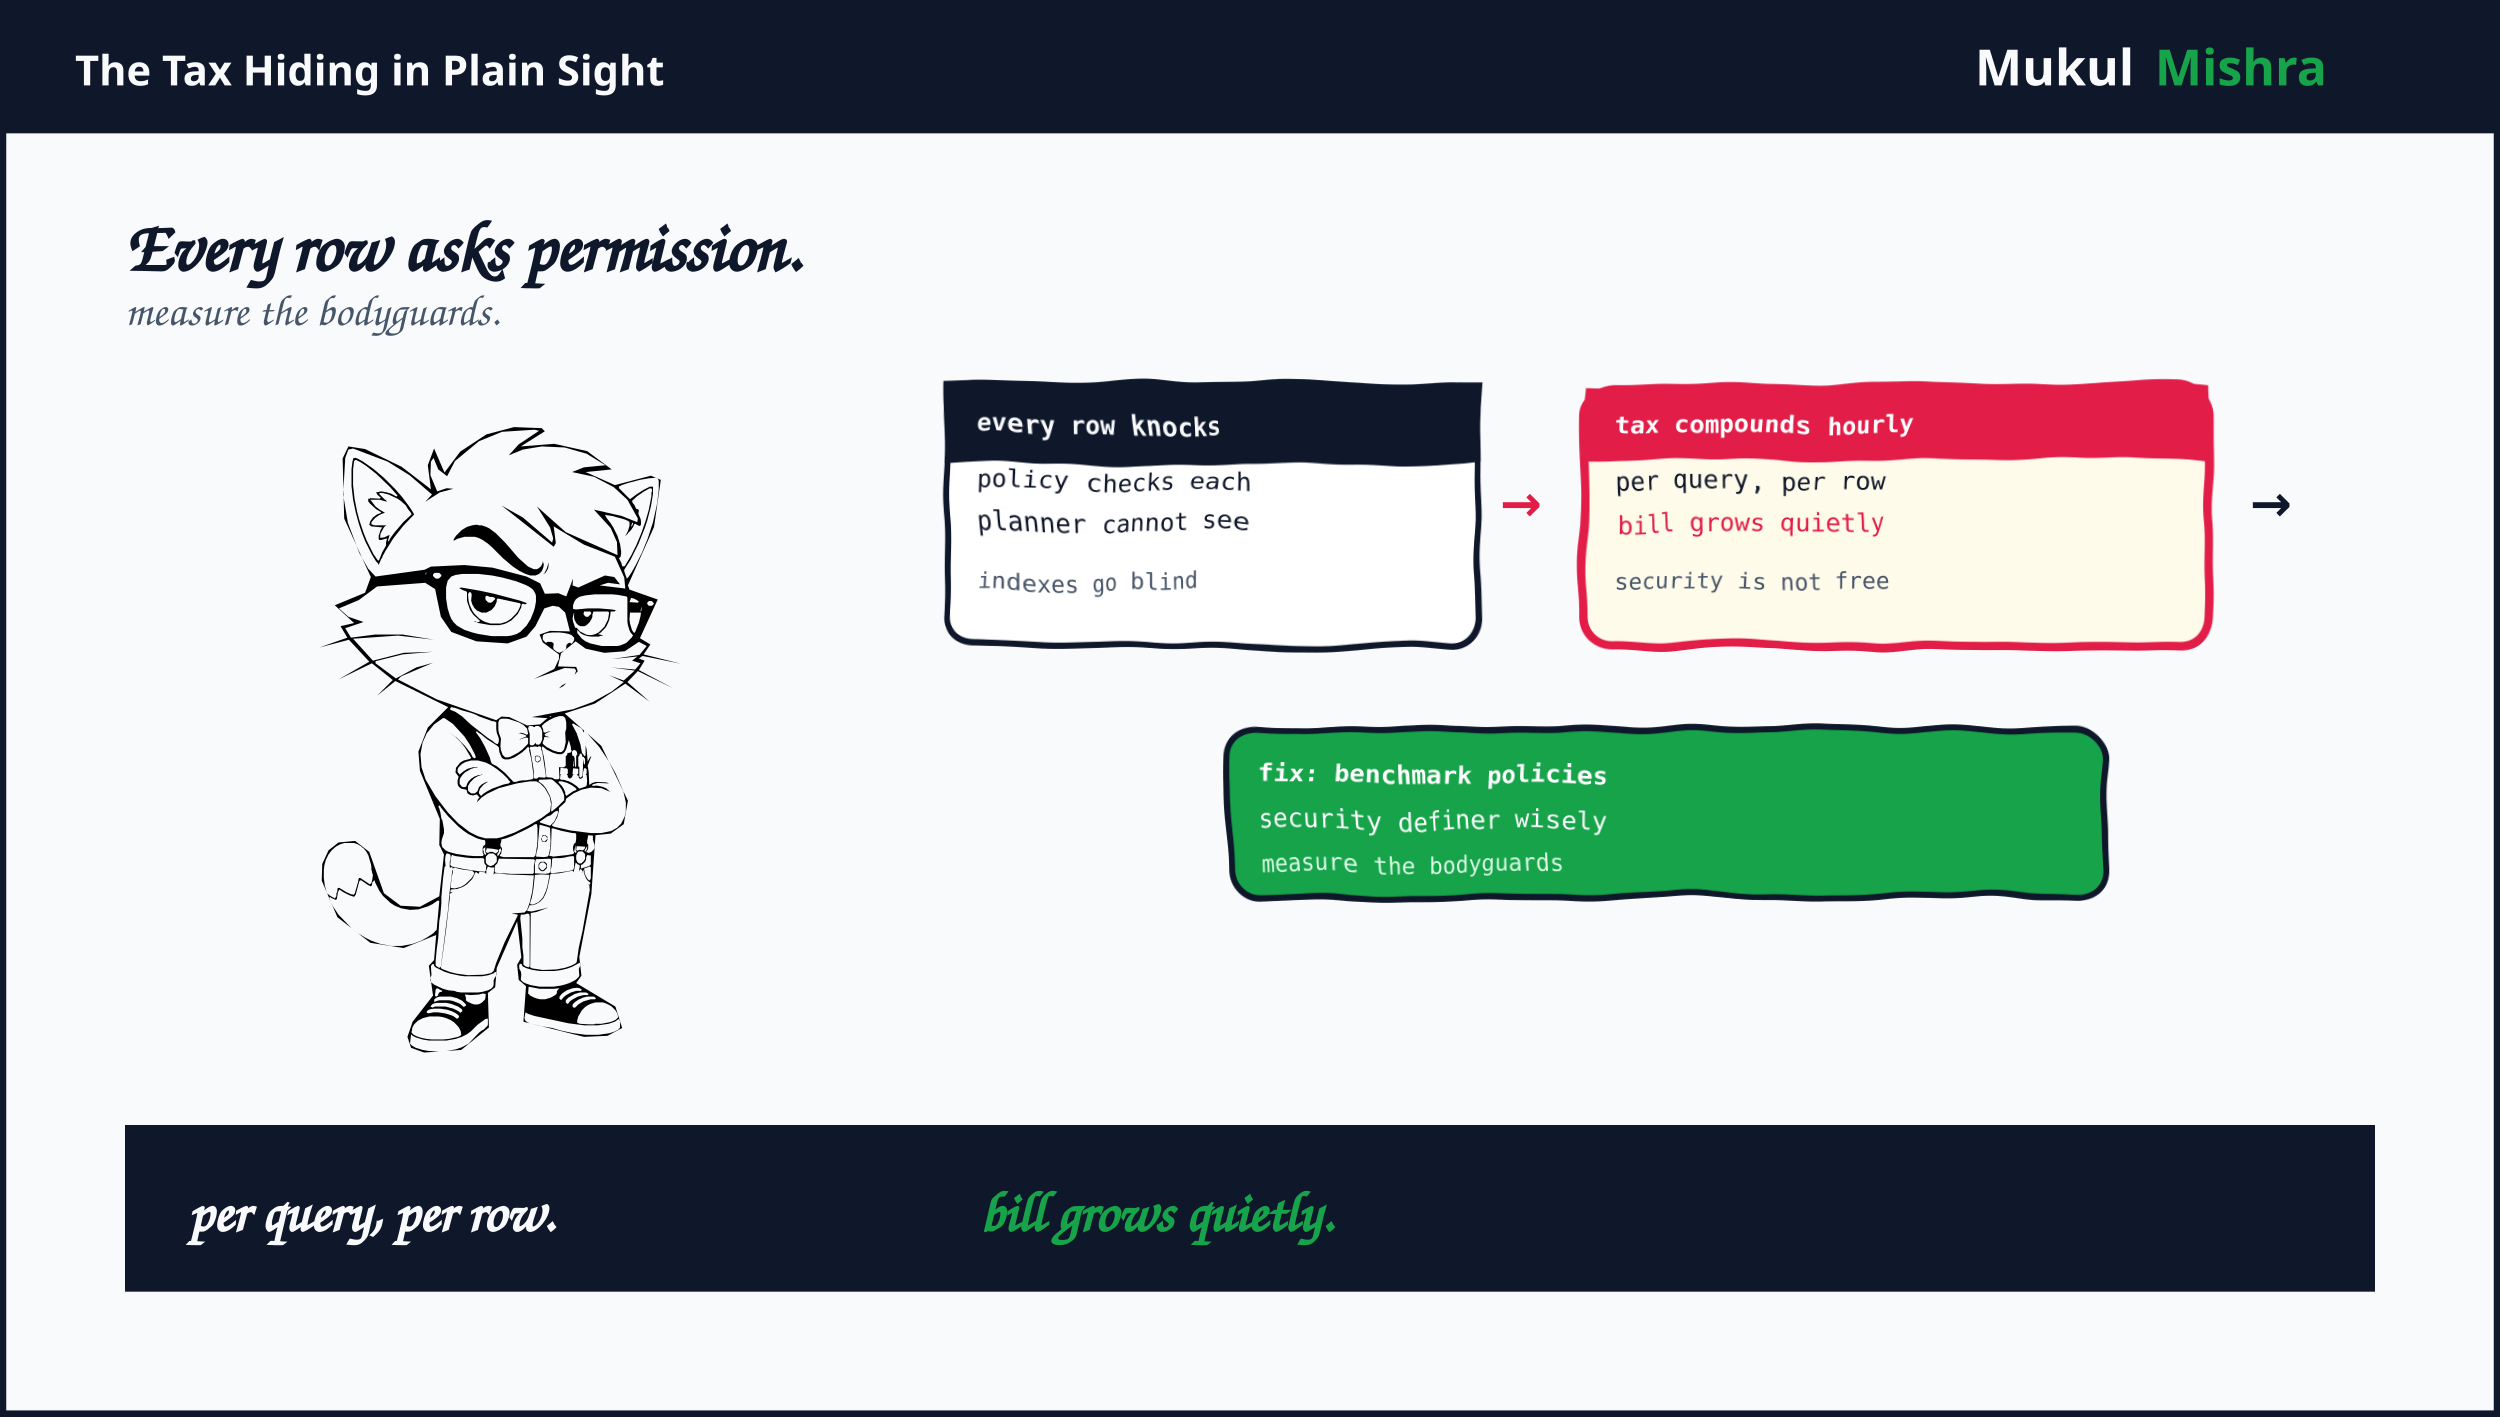
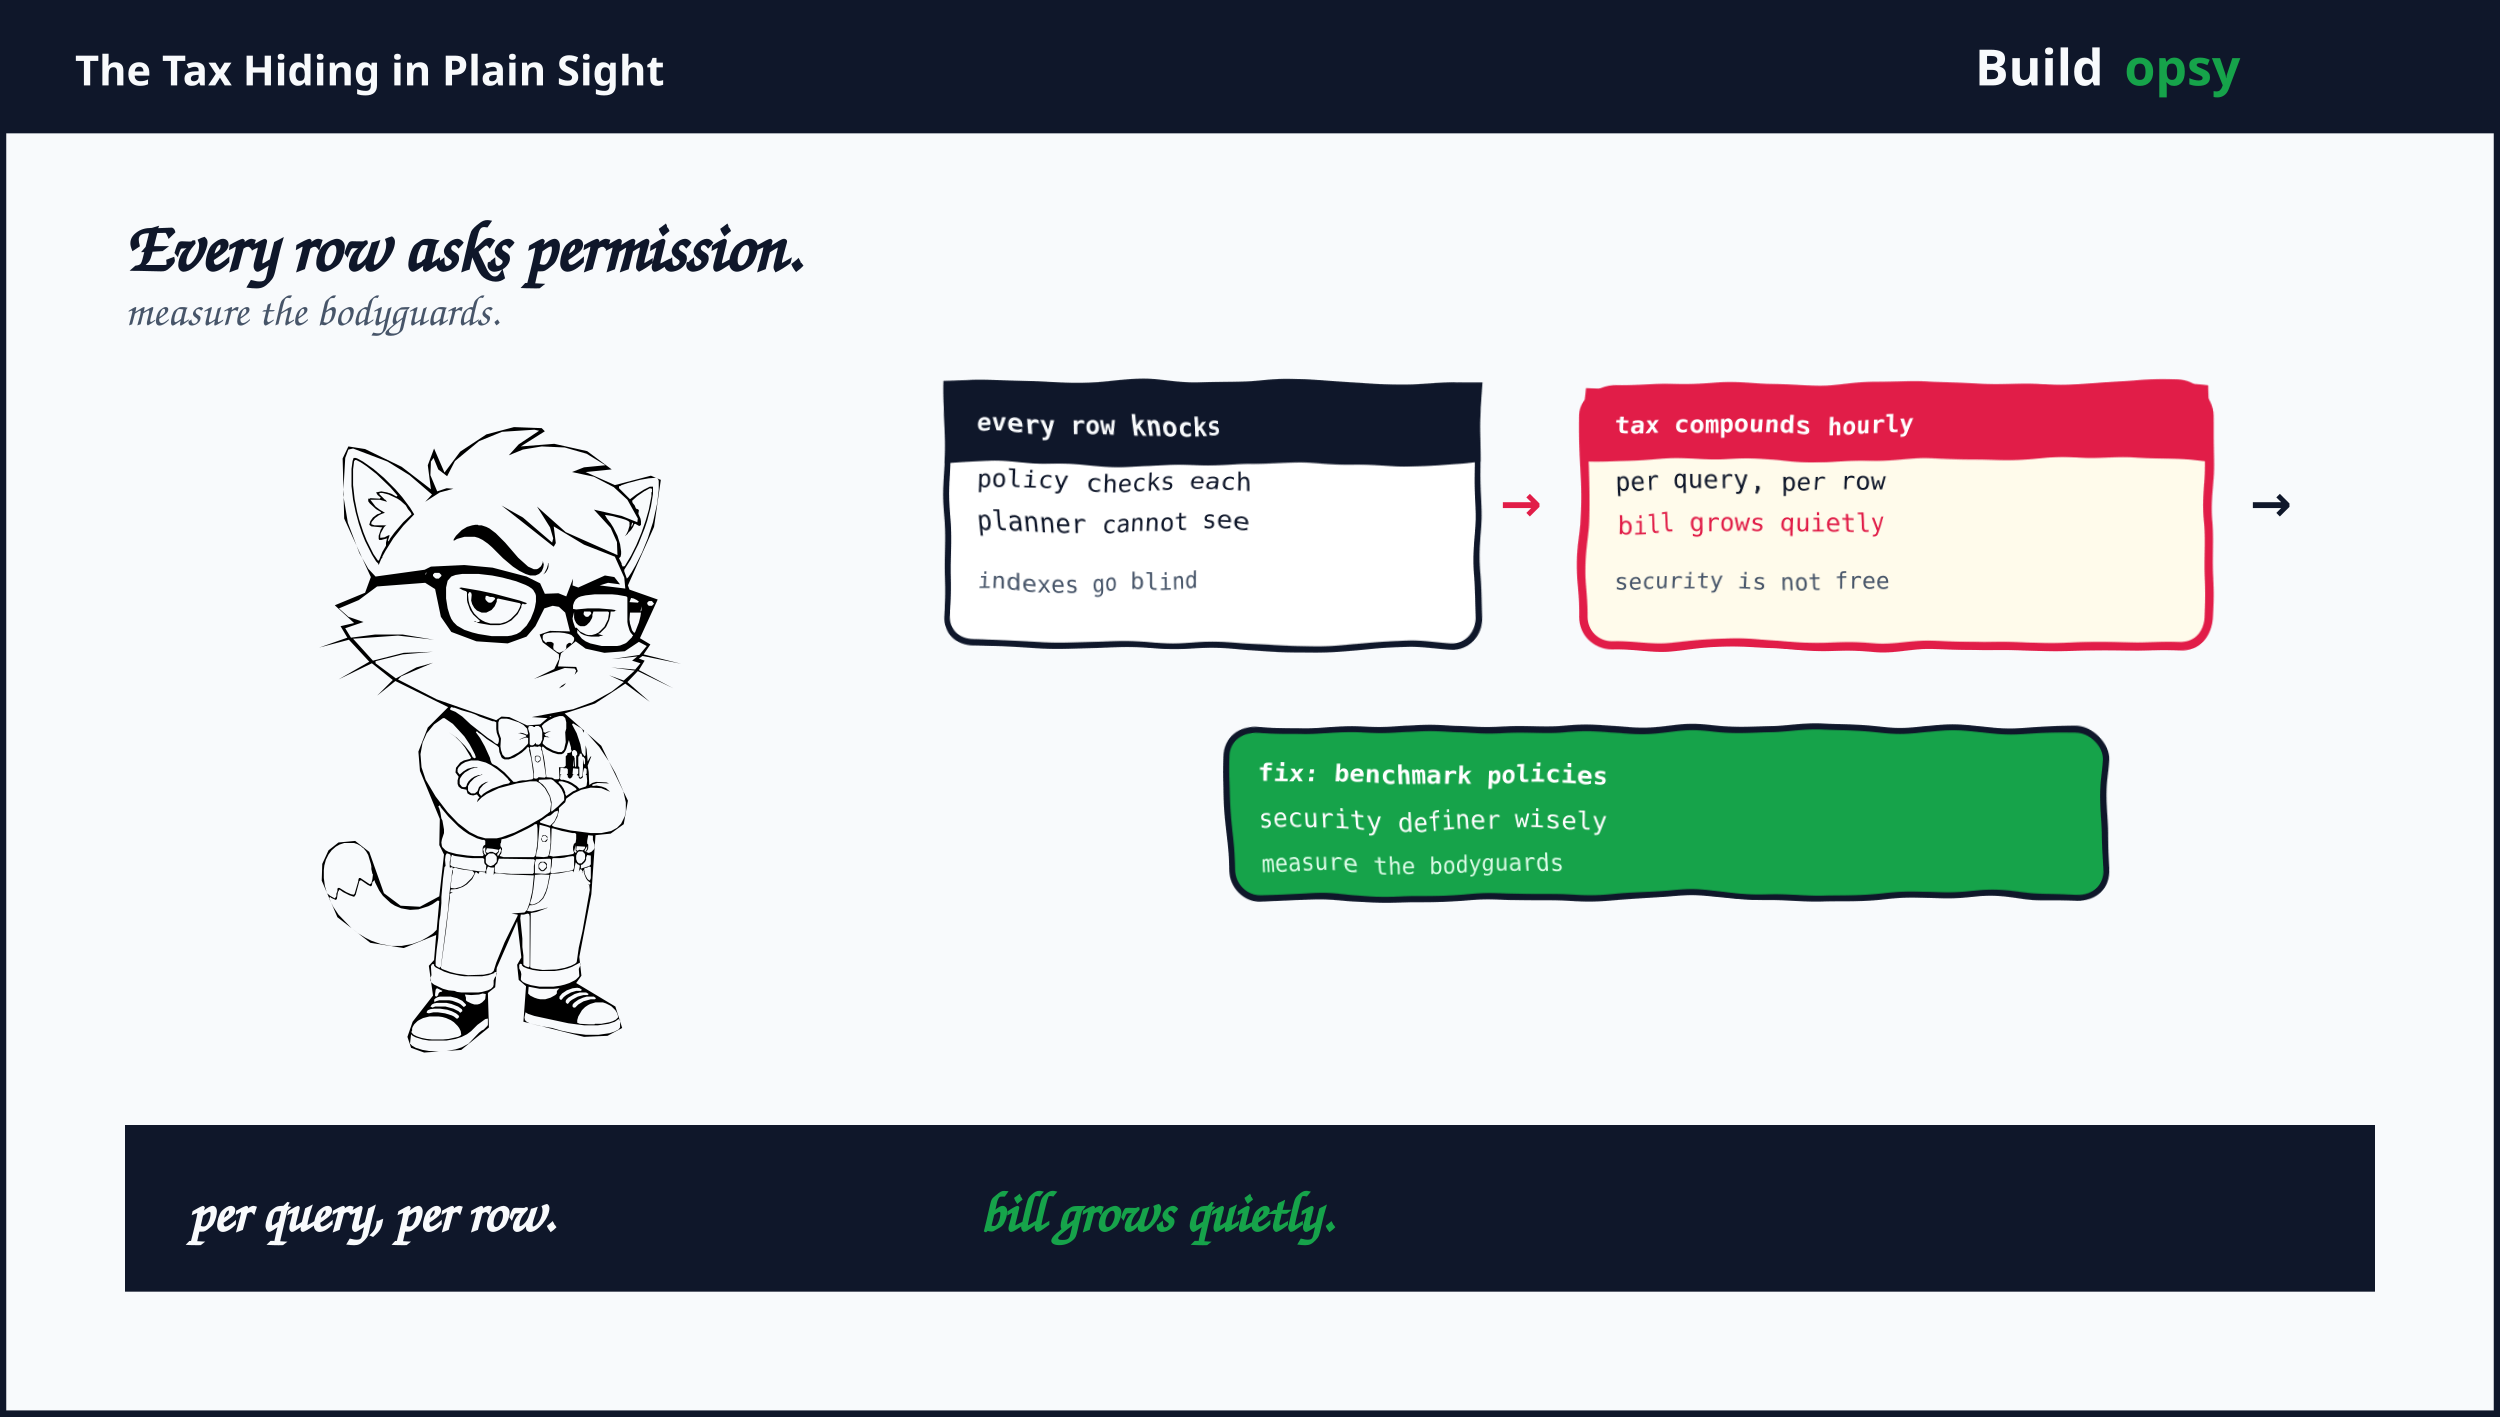
<svg xmlns="http://www.w3.org/2000/svg" width="1200" height="680" viewBox="0 0 1200 680" role="img" aria-label="Pen sketched meme of a skeptical cat watching row checks">
  <defs>
    <filter id="roughen" x="-10%" y="-10%" width="120%" height="120%">
      <feTurbulence type="fractalNoise" baseFrequency="0.02" numOctaves="2" seed="155" result="n" />
      <feDisplacementMap in="SourceGraphic" in2="n" scale="6" />
    </filter>
  </defs>
  <rect x="0" y="0" width="1200" height="680" fill="#f8fafc" />
  <rect x="0" y="0" width="1200" height="680" fill="none" stroke="#0f172a" stroke-width="6" />
  <rect x="0" y="0" width="1200" height="64" fill="#0f172a" />
  <text x="36" y="41" font-family="Sora, 'Segoe UI', Verdana, sans-serif" font-size="20" font-weight="bold" fill="#f8fafc">The Tax Hiding in Plain Sight</text>
-   <text x="948" y="41" font-family="Sora, 'Segoe UI', Verdana, sans-serif" font-size="24" font-weight="bold" fill="#f8fafc">Mukul<tspan dx="10" fill="#16a34a">Mishra</tspan>
+   <text x="948" y="41" font-family="Sora, 'Segoe UI', Verdana, sans-serif" font-size="24" font-weight="bold" fill="#f8fafc">Build<tspan dx="10" fill="#16a34a">opsy</tspan>
  </text>
  <text x="60" y="130" font-family="'Segoe Script','Segoe Print','Comic Sans MS','Chalkboard SE',cursive" font-size="34" font-weight="bold" fill="#0f172a">Every row asks permission.</text>
  <text x="60" y="156" font-family="'Segoe Script','Segoe Print','Comic Sans MS','Chalkboard SE',cursive" font-size="21" font-style="italic" fill="#475569">measure the bodyguards.</text>
  <svg x="90" y="205" width="300" height="300" viewBox="0 0 100 100">
    <g transform="translate(-1.43,-1.92) scale(0.0836)" fill="#0f172a">
      <path id="cat-line-art" d="M 592,1155 592,1167 591,1169 584,1176 580,1178 575,1182 555,1203 542,1210 530,1214 513,1217 498,1218 479,1217 467,1215 454,1211 447,1207 443,1203 445,1185 448,1188 454,1191 467,1195 479,1197 513,1197 530,1194 542,1190 552,1185 560,1179 572,1167 587,1156 Z M 446,1179 447,1178 447,1174 448,1171 451,1166 457,1160 460,1158 468,1154 480,1151 498,1151 505,1152 512,1154 521,1158 527,1162 534,1169 537,1173 540,1179 541,1186 539,1188 535,1190 517,1194 506,1195 485,1195 475,1194 465,1192 456,1189 450,1186 446,1182 Z M 662,1153 664,1143 669,1146 681,1150 746,1164 777,1168 802,1168 823,1165 835,1161 842,1156 845,1157 845,1172 842,1176 834,1180 825,1183 804,1186 779,1186 756,1183 732,1178 715,1173 691,1169 672,1164 666,1161 663,1158 Z M 475,1142 477,1139 482,1137 490,1136 500,1136 514,1138 523,1141 531,1145 536,1149 537,1152 534,1155 532,1155 527,1151 523,1149 510,1145 496,1143 488,1143 479,1145 475,1144 Z M 482,1132 485,1128 489,1126 494,1125 513,1125 522,1127 535,1132 542,1137 543,1139 543,1141 539,1144 536,1141 526,1136 511,1132 491,1132 486,1134 Z M 841,1150 841,1153 837,1157 831,1160 825,1162 809,1165 797,1165 796,1166 785,1166 768,1165 763,1163 763,1158 765,1151 772,1139 778,1133 784,1129 788,1127 798,1124 812,1124 818,1126 826,1130 829,1132 836,1139 839,1144 Z M 799,1116 797,1118 789,1118 775,1122 765,1128 759,1134 756,1134 754,1132 754,1129 755,1127 758,1124 765,1119 774,1115 781,1113 795,1113 Z M 489,1119 492,1116 496,1114 500,1113 521,1113 533,1116 543,1121 550,1128 550,1130 546,1133 539,1127 535,1125 524,1121 518,1120 499,1120 492,1122 490,1124 Z M 588,1108 587,1117 586,1119 581,1124 576,1127 572,1128 566,1128 560,1126 552,1122 550,1120 550,1115 548,1109 560,1110 575,1109 582,1107 Z M 785,1108 783,1110 775,1110 764,1113 753,1119 749,1122 746,1126 744,1127 741,1124 741,1121 742,1119 746,1115 758,1108 768,1105 780,1105 Z M 495,1097 505,1102 503,1104 501,1104 499,1105 497,1108 497,1110 494,1113 491,1112 491,1108 492,1100 493,1098 Z M 772,1100 770,1102 761,1102 751,1105 742,1110 737,1114 733,1119 731,1119 729,1117 729,1113 734,1107 743,1101 754,1097 763,1096 768,1097 Z M 669,1107 670,1094 691,1098 718,1098 729,1097 725,1101 724,1103 724,1107 721,1110 712,1115 702,1118 692,1118 687,1117 681,1115 673,1111 Z M 482,1082 482,1078 484,1072 483,1055 485,1051 489,1051 489,1054 492,1057 508,1065 520,1069 539,1073 547,1074 581,1074 593,1072 604,1068 605,1066 608,1066 609,1068 608,1073 605,1077 603,1082 603,1090 602,1094 598,1098 592,1101 581,1104 574,1105 541,1105 533,1104 528,1102 517,1101 506,1098 489,1090 484,1086 Z M 769,1050 769,1053 766,1060 767,1073 766,1075 761,1080 758,1082 748,1087 739,1090 731,1092 717,1094 691,1094 674,1091 665,1088 659,1085 656,1082 655,1080 656,1070 655,1065 652,1059 652,1052 654,1050 657,1051 657,1053 660,1056 667,1059 678,1062 691,1064 719,1064 733,1062 745,1059 753,1056 768,1048 Z M 668,954 671,955 672,960 672,1055 670,1057 664,1055 660,1052 660,1034 658,1018 658,1002 654,963 655,956 661,956 Z M 288,925 290,922 292,924 301,928 303,926 305,913 308,908 315,913 327,919 336,922 339,918 346,892 349,890 362,899 368,902 370,900 371,894 375,890 376,894 384,910 391,920 406,934 414,939 426,944 443,947 459,946 478,940 486,936 496,929 499,930 494,985 487,992 475,1000 464,1006 448,1012 427,1016 407,1016 386,1012 369,1006 357,1000 344,992 331,982 306,956 296,941 Z M 710,880 706,901 703,911 698,922 696,925 689,932 683,935 677,937 673,936 673,933 676,924 679,908 682,880 694,879 Z M 521,905 521,900 523,883 525,875 525,869 526,867 529,866 535,868 545,870 562,872 566,876 566,878 561,886 550,897 544,901 540,903 529,906 Z M 786,864 789,865 789,886 788,889 786,891 782,887 778,879 777,876 777,872 776,871 777,867 782,866 Z M 680,881 677,911 672,933 667,947 662,952 637,954 649,956 649,958 624,1009 608,1048 603,1064 598,1068 584,1071 554,1072 532,1069 520,1066 504,1060 502,1058 512,985 519,925 519,917 521,915 525,914 520,913 521,908 533,907 544,903 552,898 562,888 569,874 574,878 576,874 586,875 588,877 588,879 589,877 589,871 592,864 598,866 604,866 603,880 605,877 614,877 628,879 Z M 760,856 764,860 767,861 768,863 766,874 768,870 770,869 772,871 773,877 772,875 775,870 776,877 780,887 783,891 788,895 788,897 786,899 784,897 785,899 786,899 787,909 773,988 766,1019 762,1047 759,1050 751,1054 739,1058 723,1061 697,1062 677,1059 673,1057 674,953 685,951 704,944 707,942 702,944 676,950 667,949 672,938 677,938 684,936 691,932 698,925 703,915 706,906 712,878 728,877 754,872 756,874 756,876 Z M 696,856 698,856 700,857 703,860 704,862 704,864 703,866 698,871 695,871 691,867 690,865 690,862 691,859 693,857 Z M 693,855 690,858 689,860 689,868 693,872 695,873 698,873 700,872 704,868 705,866 705,859 701,855 Z M 713,851 712,870 711,875 709,877 702,878 682,877 682,857 684,850 711,849 Z M 605,866 606,862 610,858 613,849 680,850 682,852 680,863 680,876 678,878 636,878 607,876 605,874 Z M 757,845 757,865 756,869 754,871 745,873 715,877 712,876 712,872 714,863 715,849 717,848 729,848 738,847 746,845 754,844 Z M 789,843 789,860 786,863 770,868 770,861 773,860 778,855 780,851 780,847 782,842 Z M 523,842 525,842 526,843 530,844 551,847 563,848 583,848 585,850 585,856 586,859 589,862 588,872 586,874 574,873 547,869 523,864 520,861 521,848 Z M 602,839 604,840 608,844 609,846 609,854 608,856 603,861 598,863 596,863 592,861 589,858 588,856 588,846 589,844 593,840 595,839 Z M 515,839 520,841 521,845 519,855 519,865 520,867 521,865 525,866 525,870 524,871 518,919 516,945 502,1056 499,1058 494,1055 492,1053 492,1045 494,1023 497,1001 499,968 501,957 503,934 503,922 506,888 509,865 511,863 510,851 511,843 513,839 Z M 766,835 773,835 777,839 778,841 778,849 776,853 771,858 766,858 763,855 761,850 761,843 763,838 Z M 588,835 590,829 601,830 612,832 612,834 611,836 607,839 601,836 596,836 592,838 589,837 Z M 617,829 617,834 616,837 613,842 611,844 610,842 610,839 611,839 613,836 613,832 Z M 587,827 587,836 589,840 587,842 584,838 584,834 583,833 583,830 Z M 761,832 762,825 778,826 778,828 777,830 774,833 767,832 763,834 Z M 782,825 782,829 781,832 778,836 777,833 Z M 760,823 760,833 762,836 760,838 757,835 Z M 342,821 349,825 352,828 353,828 359,835 363,842 368,859 369,864 369,869 371,878 372,879 371,888 369,896 366,898 348,886 345,886 345,888 344,889 344,892 337,916 335,918 330,917 321,913 308,905 305,905 304,907 304,911 302,916 302,921 299,925 290,920 284,915 280,901 278,886 278,871 279,862 282,851 287,841 293,833 301,826 308,822 317,819 336,819 Z M 699,805 701,805 703,806 706,810 705,812 701,816 698,816 696,814 695,811 695,809 696,807 Z M 784,804 793,805 793,813 796,822 796,828 795,831 790,836 785,838 780,836 783,832 784,829 784,822 782,820 782,815 Z M 698,804 696,805 695,809 694,810 694,812 696,816 698,817 702,817 704,816 706,813 706,807 702,804 Z M 714,791 717,791 734,796 754,800 759,800 761,802 761,811 760,818 758,820 757,820 755,826 755,832 757,838 755,840 745,842 717,845 709,843 711,838 713,821 Z M 691,784 706,788 711,790 712,817 711,829 709,840 708,843 706,845 699,846 684,845 685,837 687,830 Z M 686,783 687,791 687,813 686,825 683,843 680,846 622,846 615,844 615,842 617,840 618,837 618,833 619,832 619,829 616,825 616,820 617,819 618,812 627,810 640,805 667,792 678,786 682,783 Z M 726,757 726,761 725,765 720,776 718,779 711,786 692,780 692,777 693,777 706,768 712,766 720,759 Z M 497,749 500,747 502,751 516,768 536,788 546,796 555,802 571,810 581,813 585,813 587,815 587,822 583,825 583,827 582,828 582,837 584,842 582,844 566,844 553,843 532,840 517,836 511,833 505,827 504,825 503,818 504,812 508,800 508,793 505,776 503,772 501,760 499,753 Z M 727,703 728,701 734,701 744,704 752,708 759,713 762,716 760,718 755,720 742,729 740,725 740,722 737,715 733,709 Z M 690,698 713,697 717,699 728,709 733,716 737,725 738,729 738,737 726,749 714,759 713,757 714,741 711,729 703,714 697,707 689,701 Z M 731,675 736,675 737,676 743,676 745,678 745,686 743,688 739,688 743,688 745,690 745,693 749,696 753,693 755,688 758,688 754,687 755,676 765,677 765,686 762,689 765,690 766,692 766,694 768,696 770,696 773,694 774,692 774,685 776,676 779,676 781,678 781,686 779,688 781,689 782,700 781,709 779,711 767,715 762,710 753,704 747,701 737,698 732,698 730,696 731,688 734,688 730,687 Z M 534,678 536,674 542,668 549,664 560,661 573,661 588,665 598,670 610,678 621,687 631,697 631,698 635,702 632,705 622,707 600,715 589,721 583,725 579,729 575,724 575,721 577,715 583,708 590,703 593,702 590,702 587,703 580,707 575,712 572,720 567,724 560,724 555,720 554,718 554,710 558,703 566,695 573,691 582,688 579,688 578,689 574,689 566,692 560,696 555,701 552,706 551,710 549,712 544,712 542,711 538,706 538,698 539,695 543,689 548,684 560,677 567,675 571,675 573,674 564,674 553,677 545,682 538,688 534,683 Z M 757,658 757,671 755,673 Z M 685,653 689,653 692,656 692,660 687,664 683,661 683,655 Z M 684,652 682,654 682,661 685,664 688,665 692,662 693,660 693,656 692,654 689,652 Z M 771,648 773,654 775,654 778,658 778,667 776,669 774,658 774,674 773,691 769,694 767,692 767,674 765,672 765,654 767,652 768,648 Z M 756,641 758,641 760,642 762,644 763,647 763,650 761,652 761,672 759,674 758,656 757,655 757,653 754,652 753,649 753,644 Z M 673,635 679,635 680,634 688,635 689,634 692,634 694,636 694,640 696,645 703,690 703,692 701,694 689,693 687,695 684,696 680,695 680,684 679,675 673,640 672,639 Z M 747,622 751,636 751,640 752,641 752,644 750,646 744,647 744,650 741,653 741,671 738,674 728,674 729,695 727,697 720,697 715,694 704,693 701,666 699,654 695,637 697,634 704,640 716,646 726,649 733,649 737,647 740,643 742,639 Z M 569,607 571,605 574,608 579,611 590,620 610,633 613,636 614,645 618,655 620,657 624,659 632,659 643,655 657,646 666,638 666,637 669,635 671,637 671,642 675,658 679,687 679,695 677,697 665,699 659,699 652,700 646,702 641,702 624,684 609,672 601,668 599,666 597,661 596,656 586,634 577,618 Z M 670,596 672,595 677,595 680,597 682,597 683,595 689,595 693,598 695,602 696,607 696,621 693,628 691,630 689,631 684,630 684,627 680,631 678,632 674,632 672,630 672,610 669,600 Z M 755,590 770,599 773,602 775,608 776,604 781,608 805,635 823,662 836,685 851,719 856,741 856,758 854,768 847,782 839,790 828,796 809,800 789,800 750,795 719,788 715,786 715,784 719,780 725,769 728,757 728,752 740,741 742,734 756,724 771,717 789,713 809,714 826,721 818,714 810,711 800,709 792,710 792,707 802,704 824,705 819,703 799,702 792,704 786,708 785,683 783,671 790,653 788,654 783,663 781,640 779,632 779,651 777,653 772,646 769,630 762,609 753,592 Z M 618,581 628,581 633,582 651,588 660,593 667,600 669,610 667,612 660,609 655,608 649,609 653,609 663,612 666,614 664,616 658,618 652,621 654,621 655,620 665,617 669,618 669,628 668,630 658,640 650,646 635,654 631,655 625,655 620,650 617,641 616,634 617,619 613,608 612,602 612,588 614,583 Z M 475,609 489,592 506,580 509,580 525,591 547,615 557,630 567,649 569,655 567,657 563,655 559,647 548,633 532,617 517,607 530,616 540,626 548,636 560,656 558,658 546,661 539,665 531,675 530,684 536,692 534,699 534,706 536,711 541,715 551,717 553,724 558,727 564,728 571,726 576,732 573,735 571,741 580,732 590,725 613,714 647,705 672,701 685,701 692,705 701,714 710,730 713,744 711,759 695,771 669,786 643,799 618,808 609,810 587,810 573,806 557,798 535,781 515,760 492,730 473,698 465,674 463,649 467,627 Z M 729,576 735,576 737,577 740,580 742,588 742,600 740,607 741,626 738,639 737,641 733,645 727,645 717,642 704,635 697,629 697,626 699,621 700,616 712,617 710,617 706,615 703,615 700,611 701,611 705,608 713,605 706,606 702,608 699,607 698,605 698,602 695,595 700,590 709,584 719,579 Z M 710,578 711,576 714,577 Z M 520,561 522,559 524,559 525,560 528,560 542,565 560,570 568,573 576,577 601,586 604,586 608,588 608,601 609,608 613,619 613,624 612,628 610,630 606,628 600,623 592,618 559,592 543,577 530,568 520,564 Z M 741,513 733,518 728,523 726,524 736,519 740,515 Z M 697,422 700,419 707,417 716,416 728,416 738,417 747,419 752,421 757,426 757,430 756,433 752,438 750,436 747,436 743,439 742,442 742,447 738,451 729,455 724,453 719,449 718,449 717,444 718,438 717,436 713,434 706,434 703,436 698,431 697,429 Z M 885,378 884,385 881,397 874,415 872,417 868,412 864,399 863,391 864,378 Z M 775,381 776,376 788,376 790,379 789,381 784,386 780,386 778,385 Z M 755,395 754,389 757,377 757,388 758,392 761,398 765,402 769,404 777,404 781,402 787,396 791,389 792,386 792,382 794,376 822,376 824,378 822,391 815,405 804,416 798,419 791,421 784,421 780,420 768,414 762,407 759,407 Z M 886,366 886,374 884,376 Z M 897,359 900,356 906,356 910,361 906,365 900,365 898,363 897,361 Z M 863,358 866,350 871,351 877,354 881,357 879,359 Z M 587,351 588,346 591,346 596,348 600,348 604,349 606,351 605,353 600,358 598,359 594,359 592,358 588,354 Z M 760,353 765,349 770,347 779,345 797,343 829,343 840,344 857,347 859,349 859,396 860,402 863,412 865,416 870,422 868,424 868,425 858,435 855,437 845,441 839,442 810,442 788,437 779,433 772,428 763,417 763,411 770,418 776,421 783,423 790,424 805,424 806,423 813,422 803,419 807,417 817,407 819,404 824,393 826,385 827,376 834,376 835,375 839,374 836,374 835,373 829,372 805,370 783,370 761,372 755,371 755,364 757,358 Z M 554,343 556,339 558,339 560,340 561,344 560,355 562,362 566,369 571,374 580,378 589,378 599,373 605,366 609,357 609,353 611,351 653,360 655,362 653,368 649,376 646,380 636,390 630,394 626,396 616,399 597,399 587,396 581,393 575,389 566,380 562,374 557,363 555,355 Z M 537,331 544,335 550,337 552,339 552,354 553,359 558,373 564,382 577,394 575,396 570,396 569,395 565,395 567,396 570,396 574,398 597,402 614,402 623,400 628,398 637,393 649,381 656,368 656,365 658,361 660,361 661,362 664,362 667,360 653,355 604,342 576,336 541,330 Z M 307,370 345,354 380,328 472,321 491,333 502,386 522,415 570,433 630,437 666,424 683,404 700,370 716,365 728,367 740,378 749,414 711,413 691,420 697,435 728,458 728,467 719,486 680,505 739,484 758,485 761,489 758,497 764,490 761,482 726,481 732,456 760,433 779,447 815,455 854,452 881,434 896,442 882,459 829,467 878,462 868,470 884,475 874,487 828,483 873,489 852,508 824,498 852,511 829,529 793,549 755,563 676,578 706,580 692,592 667,594 633,578 618,577 608,584 494,544 420,506 426,500 487,474 455,483 416,504 377,475 377,471 429,458 487,453 431,455 372,470 334,428 420,422 489,430 429,420 376,420 330,426 319,408 354,396 325,386 Z M 515,317 522,309 530,306 543,304 574,304 600,307 620,311 646,318 664,325 670,328 676,332 679,335 683,342 684,346 684,357 682,368 680,375 674,390 666,403 654,415 647,419 637,422 630,423 599,423 574,419 562,416 547,411 533,403 526,396 522,390 519,383 515,370 512,351 512,330 Z M 487,305 490,302 499,302 503,306 503,308 498,313 493,313 491,312 487,308 Z M 474,300 474,304 472,306 Z M 707,281 707,286 705,293 701,301 698,305 703,301 707,294 708,290 708,284 707,283 Z M 527,237 526,240 528,240 533,237 547,233 567,233 574,235 582,239 592,246 600,253 621,274 640,290 652,298 664,304 673,307 683,307 690,304 695,299 698,292 699,286 697,279 697,282 695,287 693,290 688,294 685,295 680,295 669,290 650,273 625,244 607,226 595,217 589,214 580,211 574,211 573,210 568,210 562,211 552,214 542,220 531,231 Z M 869,206 870,208 868,212 866,214 868,206 Z M 385,149 390,149 402,152 419,160 425,164 435,173 439,180 444,186 446,190 430,205 413,225 405,236 403,240 401,242 401,239 404,230 402,230 394,234 386,235 386,230 387,226 393,215 398,210 396,211 375,211 369,209 369,206 370,204 376,197 383,192 389,189 395,187 385,181 377,175 367,162 385,162 399,166 396,162 395,162 384,151 Z M 906,141 906,147 905,148 905,155 900,181 894,202 886,225 876,249 866,269 854,289 850,290 848,286 848,284 843,274 846,271 847,266 847,261 845,247 840,231 832,215 827,207 820,198 816,191 829,193 848,198 857,201 861,203 863,205 863,212 860,222 857,228 854,232 860,227 860,226 866,220 870,214 872,209 874,208 881,212 883,212 885,210 885,203 884,198 880,189 881,182 879,180 877,180 875,178 873,173 869,168 868,164 878,155 891,146 902,140 Z M 913,120 916,121 918,123 919,126 919,143 916,169 908,205 898,236 887,263 875,287 867,301 861,310 858,313 853,299 853,296 865,277 880,247 892,217 897,202 904,175 908,151 908,137 902,137 890,143 876,152 864,161 843,140 843,136 845,136 848,134 860,130 883,124 900,121 Z M 338,86 340,86 348,90 360,98 379,113 405,138 419,154 417,156 408,151 399,148 388,146 378,148 381,153 387,158 385,160 367,159 366,160 363,160 363,165 366,169 378,180 388,186 386,188 380,190 372,196 367,203 365,210 369,213 390,215 387,219 383,231 383,237 384,239 388,239 399,236 397,244 397,250 390,262 384,277 382,279 373,266 360,240 354,225 346,201 342,186 337,161 334,134 334,104 336,88 Z M 335,82 333,88 331,103 331,136 334,162 339,186 345,208 351,226 357,241 370,267 378,280 382,284 383,287 388,275 390,273 390,271 396,260 411,236 430,212 451,190 443,177 428,157 415,142 393,120 373,103 353,89 342,83 339,82 Z M 879,198 878,205 848,193 795,181 827,216 839,243 840,268 741,224 686,175 711,215 717,236 715,244 659,196 618,173 718,252 722,245 718,213 776,248 835,271 853,311 855,332 806,326 822,321 845,324 834,310 816,307 765,330 754,326 755,313 742,347 727,341 701,342 692,322 666,309 601,292 547,287 483,290 471,296 377,309 363,294 346,264 324,206 315,152 319,82 325,66 334,64 400,89 442,115 485,152 472,166 500,148 526,141 513,140 495,146 482,115 483,89 488,82 497,104 514,117 529,88 575,50 619,32 681,28 690,30 651,56 632,77 659,66 695,60 739,62 781,74 817,96 776,100 753,109 795,118 833,138 859,162 Z M 695,25 642,23 589,37 539,70 509,110 489,64 477,96 483,142 427,99 357,65 325,60 314,83 317,198 368,310 357,340 299,364 336,398 310,404 323,426 269,445 326,430 365,472 306,506 370,475 410,507 380,537 415,509 516,559 477,598 459,644 462,681 500,773 499,823 508,841 499,921 462,941 425,939 393,915 365,836 338,815 306,818 287,833 275,859 274,891 304,961 367,1010 431,1020 493,995 489,1043 479,1054 487,1111 448,1161 438,1190 445,1211 470,1220 541,1215 594,1172 592,1106 606,1095 609,1058 648,969 656,1038 648,1052 651,1081 665,1093 660,1161 776,1190 821,1188 849,1173 836,1132 761,1087 771,1073 767,1037 790,917 798,804 827,801 852,783 860,738 809,633 739,571 797,552 855,514 902,549 859,511 879,490 947,523 881,488 892,470 881,466 888,461 962,476 890,458 903,439 883,427 917,353 863,334 860,326 910,214 923,124 904,116 835,134 779,109 829,104 782,69 719,55 655,60 701,31 Z" fill="#000" fill-rule="evenodd" />
    </g>
  </svg>
  <g filter="url(#roughen)" stroke="#0f172a" stroke-width="3" stroke-linecap="round">
    <rect x="455" y="185" width="255" height="125" rx="14" fill="#ffffff" />
    <rect x="455" y="185" width="255" height="36" fill="#0f172a" />
    <text x="470" y="208" font-family="monospace" font-size="12" font-weight="bold" fill="#f8fafc" stroke="none">every row knocks</text>
    <text x="470" y="235" font-family="monospace" font-size="12" fill="#0f172a" stroke="none">policy checks each</text>
    <text x="470" y="255" font-family="monospace" font-size="12" fill="#0f172a" stroke="none">planner cannot see</text>
    <text x="470" y="283" font-family="monospace" font-size="11" fill="#475569" stroke="none">indexes go blind</text>
  </g>
  <g font-family="Sora, 'Segoe UI', Verdana, sans-serif" font-size="24" font-weight="bold" fill="#e11d48">
    <text x="720" y="250">→</text>
  </g>
  <g filter="url(#roughen)">
    <rect x="760" y="185" width="300" height="125" rx="14" fill="#fffbeb" stroke="#e11d48" stroke-width="4" />
    <rect x="760" y="185" width="300" height="36" fill="#e11d48" />
    <text x="775" y="208" font-family="monospace" font-size="12" font-weight="bold" fill="#fff" stroke="none">tax compounds hourly</text>
    <text x="775" y="235" font-family="monospace" font-size="12" fill="#0f172a" stroke="none">per query, per row</text>
    <text x="775" y="255" font-family="monospace" font-size="12" fill="#e11d48" stroke="none">bill grows quietly</text>
    <text x="775" y="283" font-family="monospace" font-size="11" fill="#475569" stroke="none">security is not free</text>
  </g>
  <g font-family="Sora, 'Segoe UI', Verdana, sans-serif" font-size="24" font-weight="bold" fill="#0f172a">
    <text x="1080" y="250">→</text>
  </g>
  <g filter="url(#roughen)">
    <rect x="590" y="350" width="420" height="80" rx="14" fill="#16a34a" stroke="#0f172a" stroke-width="3" />
    <text x="605" y="376" font-family="monospace" font-size="12" font-weight="bold" fill="#ffffff" stroke="none">fix: benchmark policies</text>
    <text x="605" y="398" font-family="monospace" font-size="12" fill="#ffffff" stroke="none">security definer wisely</text>
    <text x="605" y="418" font-family="monospace" font-size="11" fill="#dcfce7" stroke="none">measure the bodyguards</text>
  </g>
  <rect x="60" y="540" width="1080" height="80" fill="#0f172a" />
  <text x="90" y="591" font-family="'Segoe Script','Segoe Print','Comic Sans MS','Chalkboard SE',cursive" font-size="27" font-weight="bold" fill="#f8fafc">per query, per row.</text>
  <text x="470" y="591" font-family="'Segoe Script','Segoe Print','Comic Sans MS','Chalkboard SE',cursive" font-size="27" font-weight="bold" fill="#16a34a">bill grows quietly.</text>
</svg>
